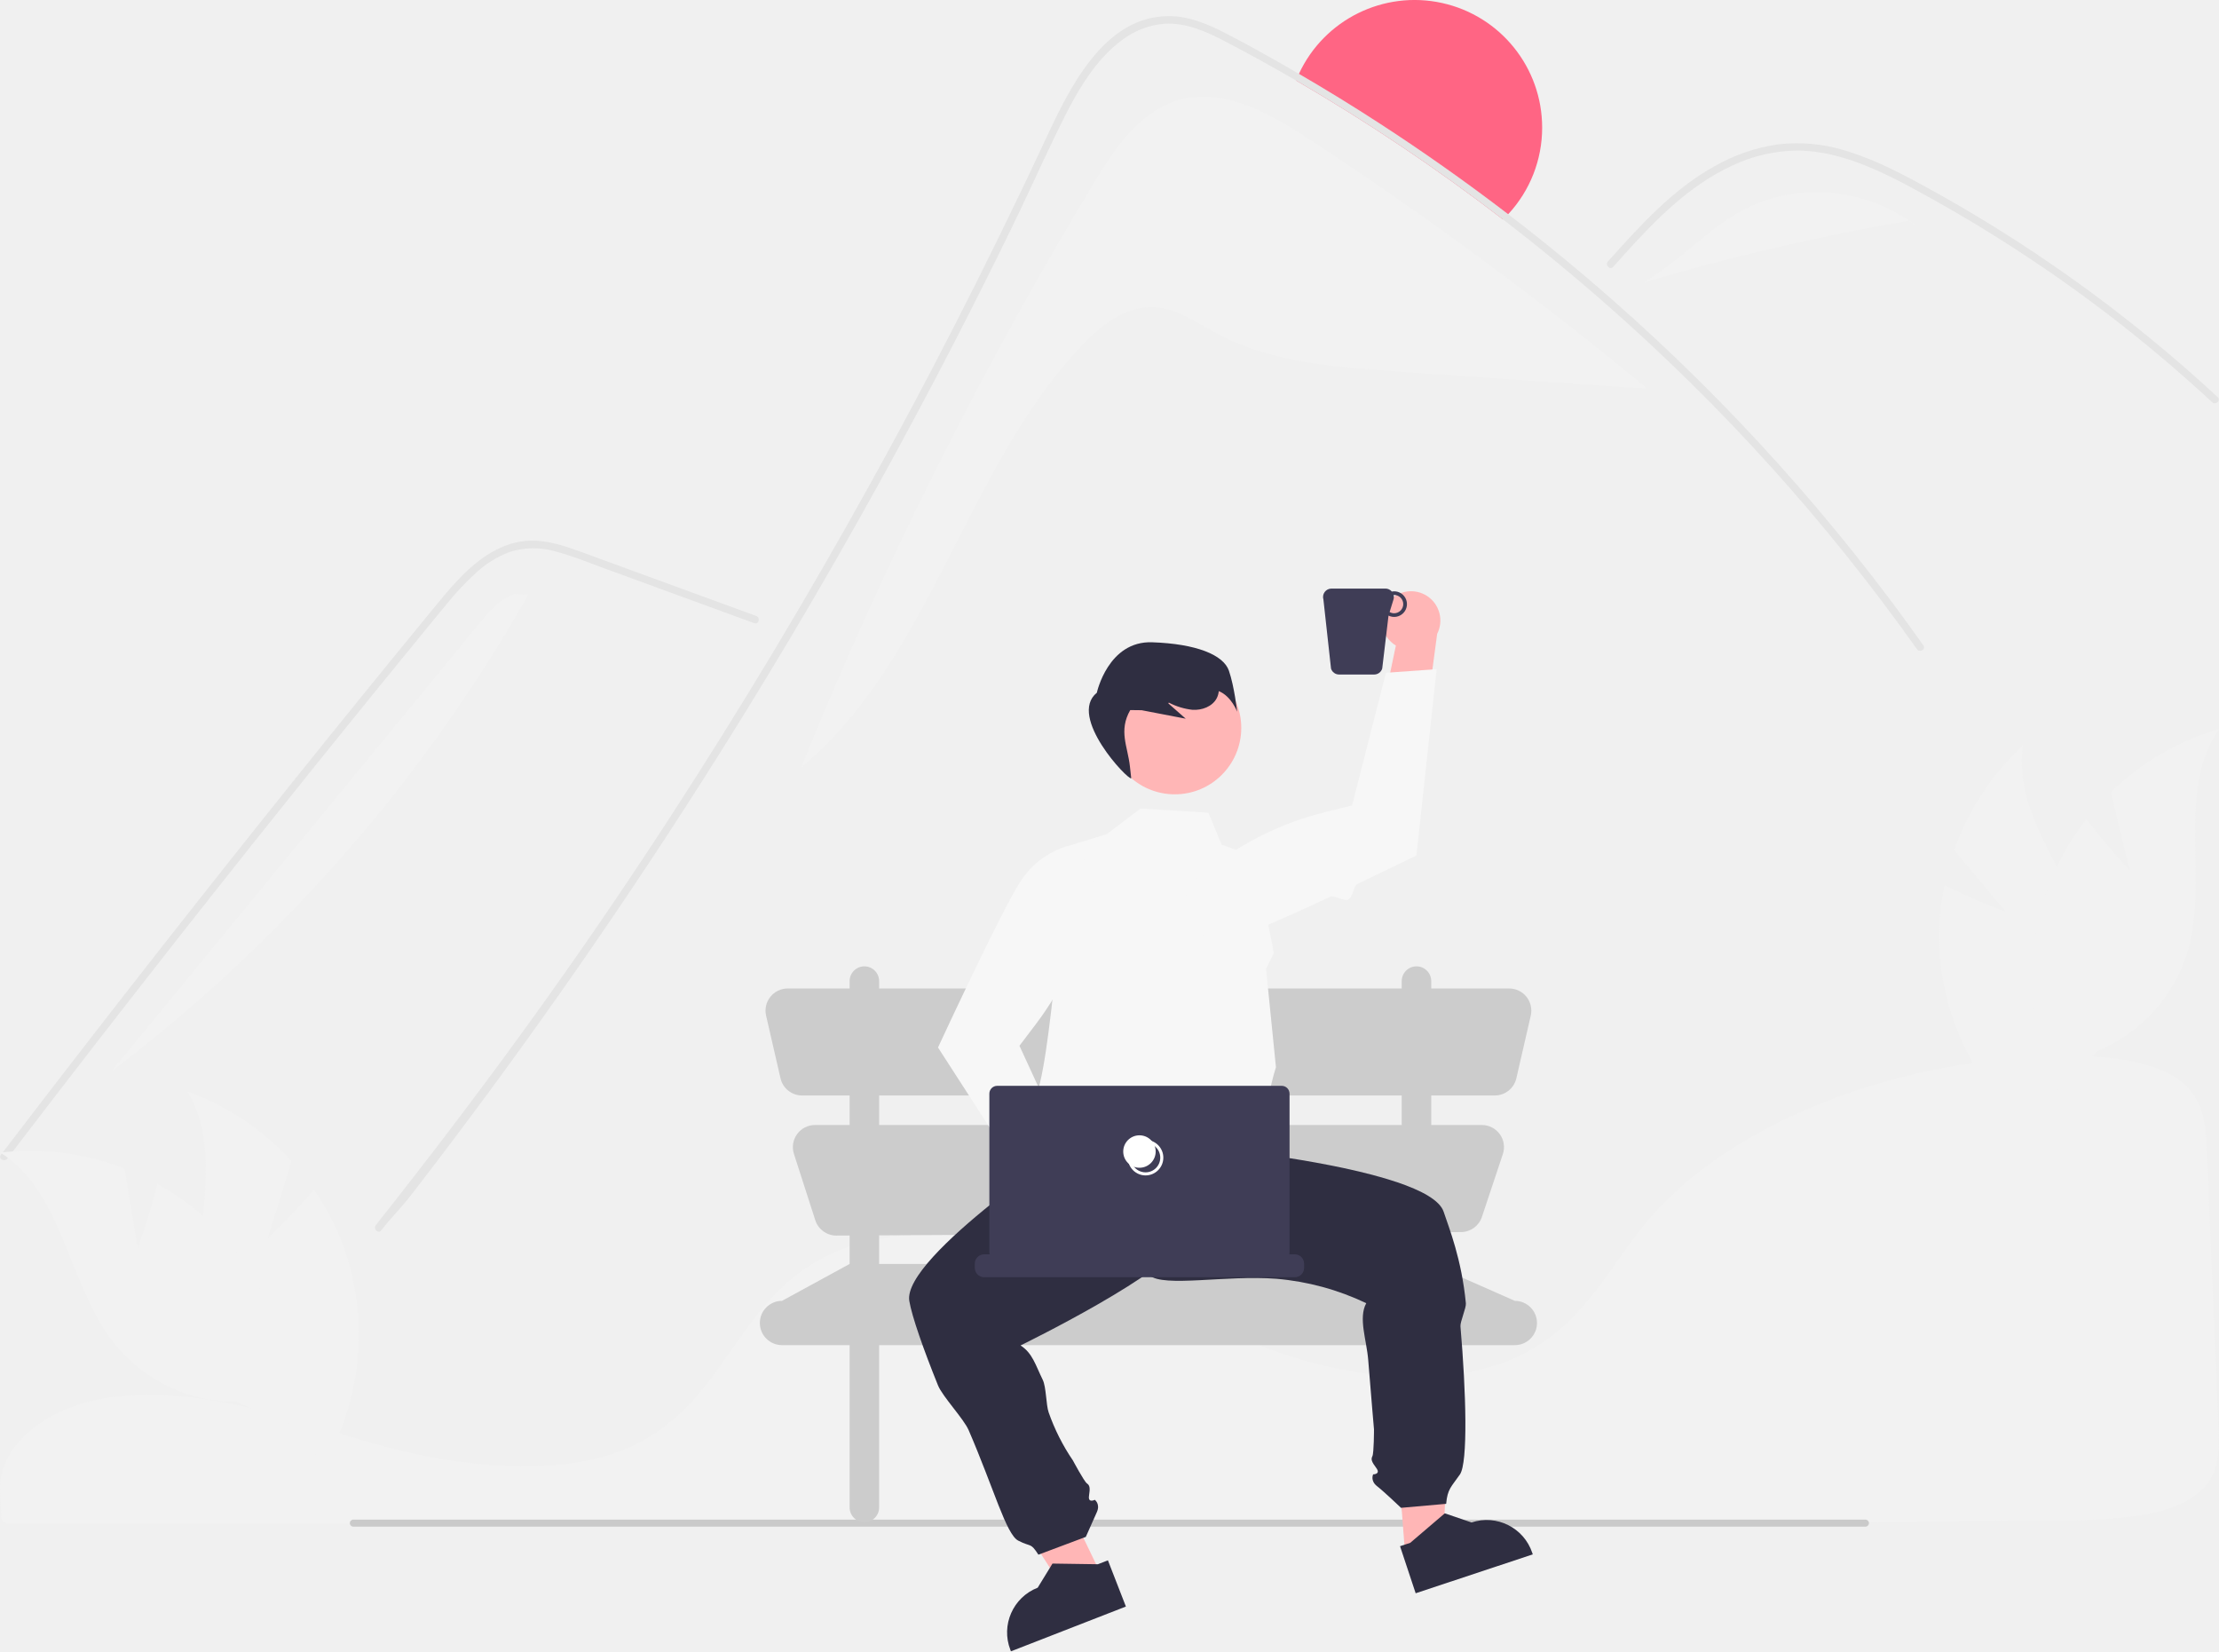
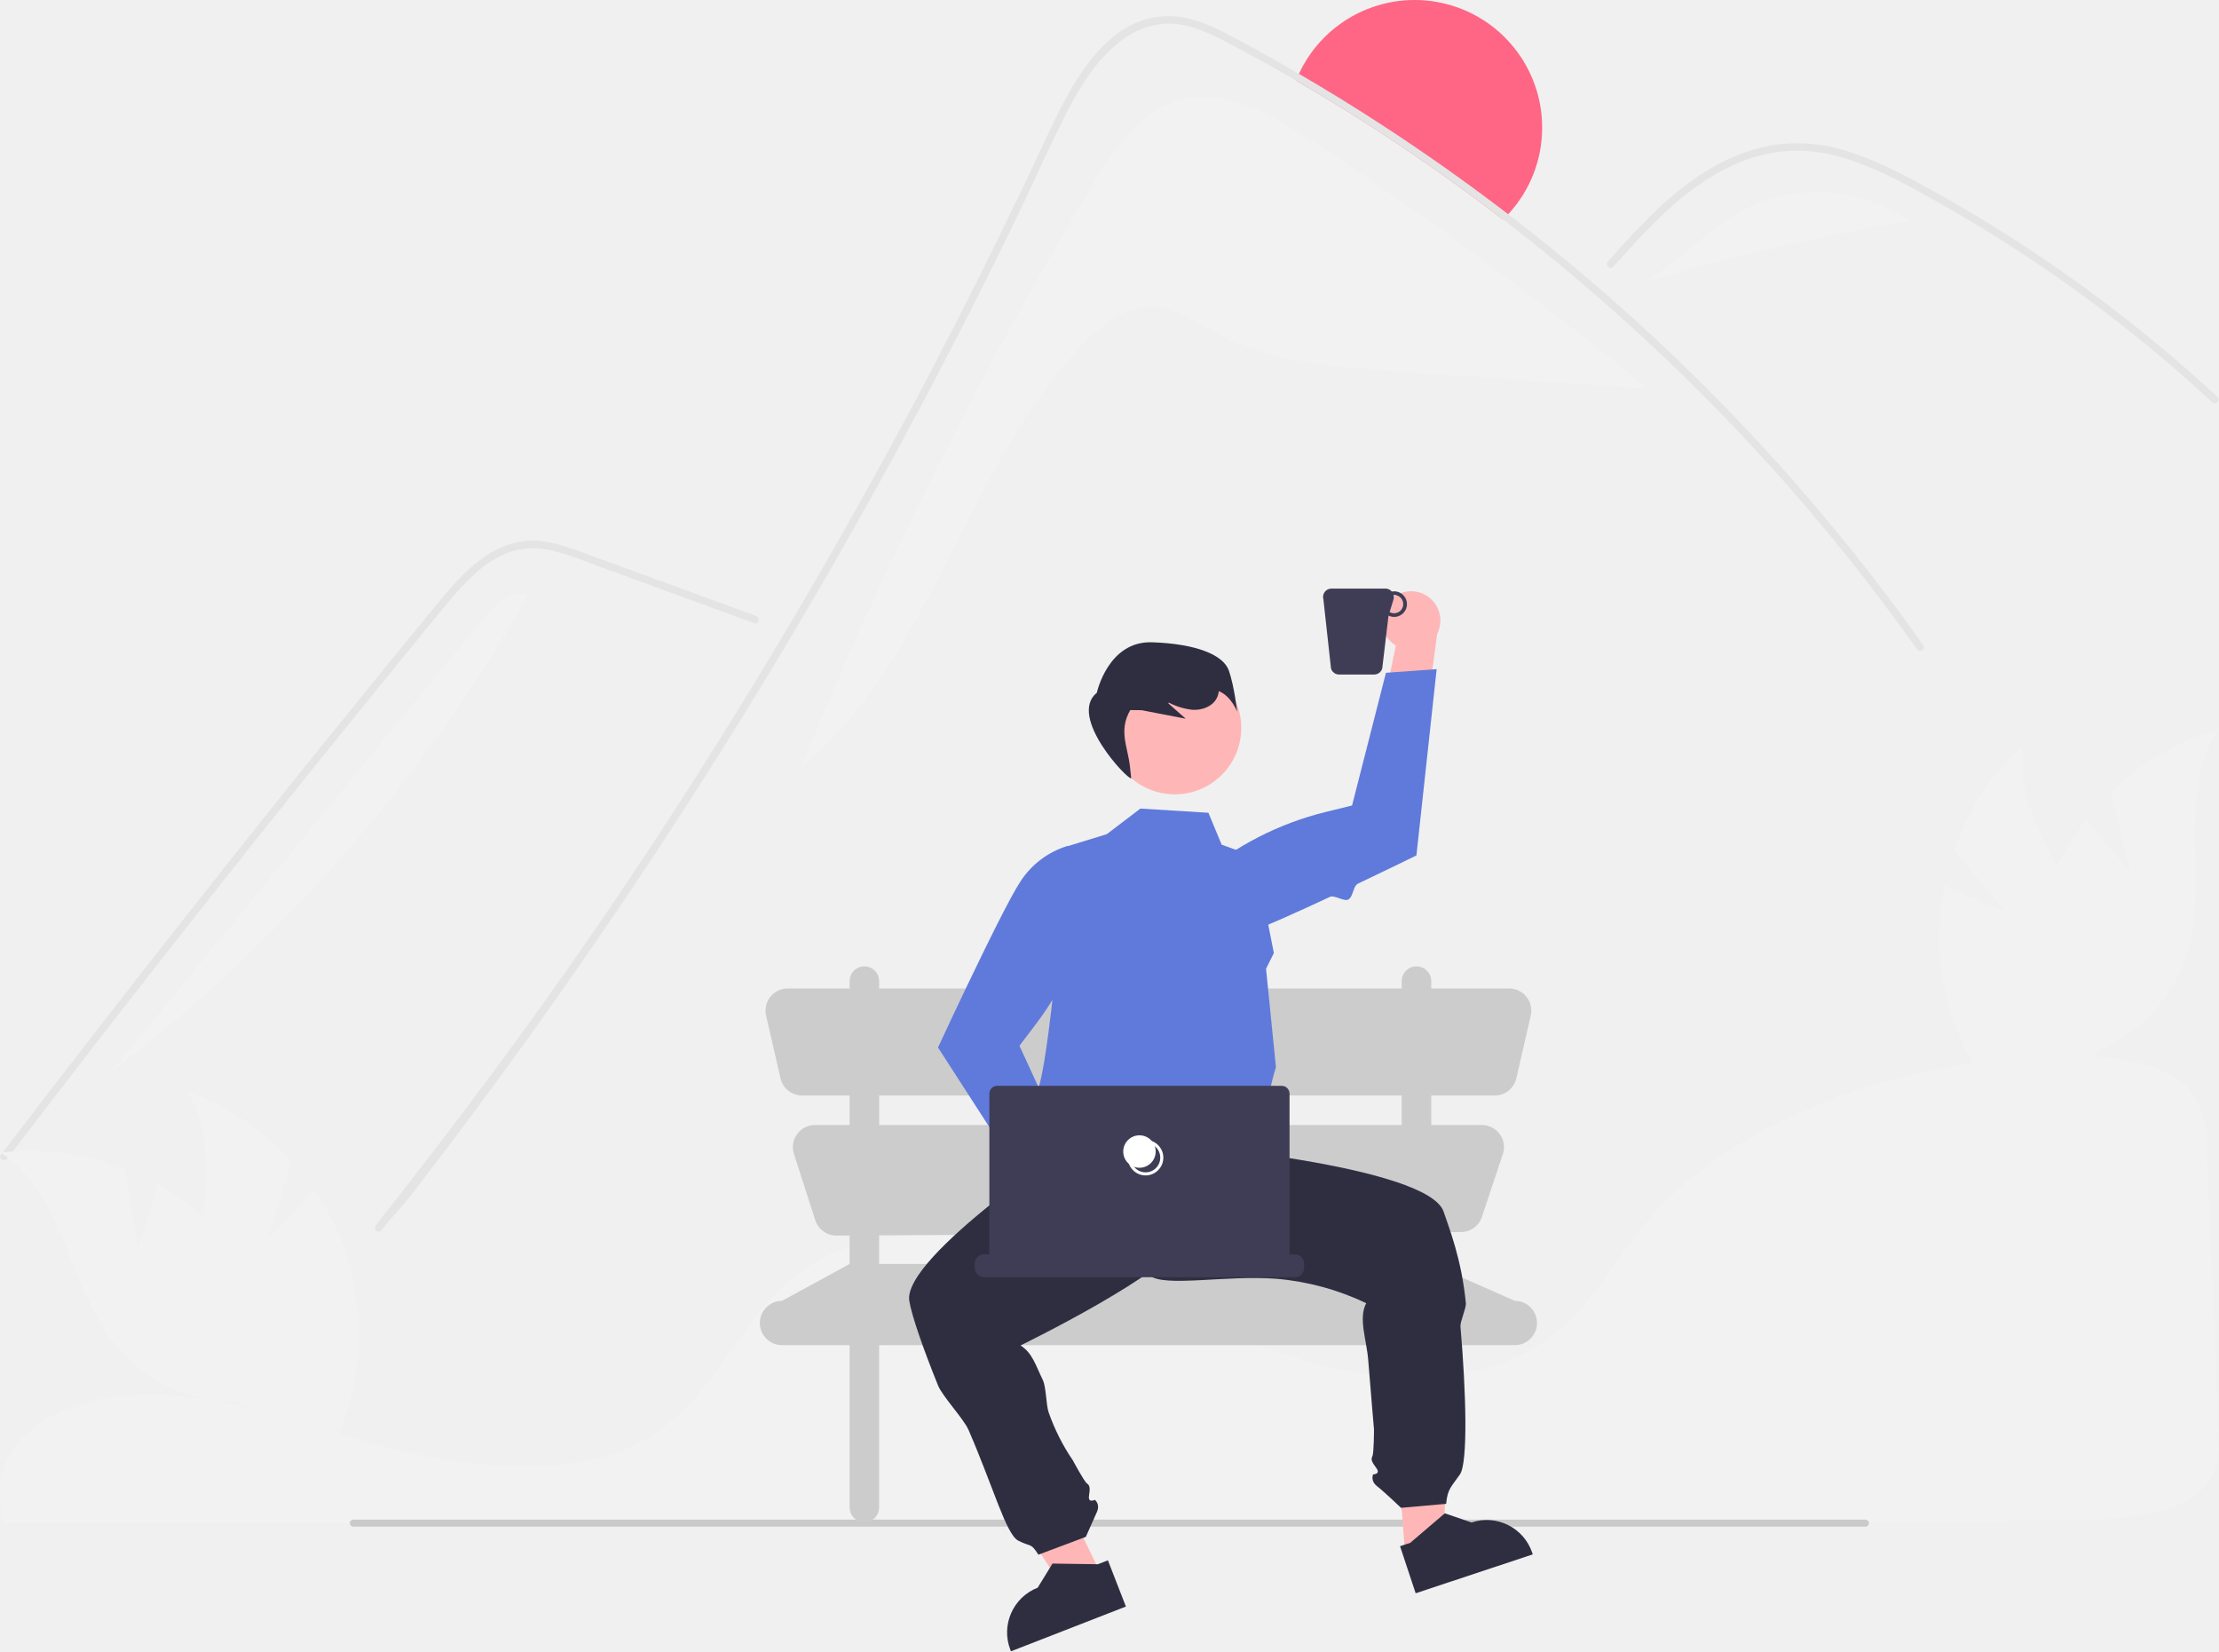
<svg xmlns="http://www.w3.org/2000/svg" data-name="Layer 1" width="748.83" height="557.2" viewBox="0 0 748.83 557.2">
  <path d="M276.601,642.057c-3.6,0-7.207.171-10.729.516l-.513.05c-23.365,2.378-40.456,16.173-39.753,32.09l.136,2.878c.09,1.819.185,3.775.264,5.945.043,1.07,1.311,1.892,2.889,1.892H803.628c40.521-.283,80.896-.64,119.996-1.06a177.652,177.652,0,0,0,21.954-1.31c10.866-1.48,18.408-4.415,23.058-8.972h.001c5.783-5.65,5.966-12.766,5.616-20.805-.712-16.232-1.419-33.285-2.124-50.286-.623-14.983-1.243-29.927-1.863-44.233-.383-8.49-1.235-15.984-7.803-21.712-7.119-6.194-20.101-9.334-38.588-9.334-.223,0-.445,0-.671.001-57.936.237-115.342,23.171-142.845,57.067-3.167,3.903-6.118,8.082-8.972,12.124a158.916,158.916,0,0,1-13.78,17.664,66.949,66.949,0,0,1-9.103,8.169c-.223.178-.479.368-.749.549-.618.464-1.265.911-1.895,1.31a62.041,62.041,0,0,1-11.609,6.076l-.407.157c-.306.126-.638.252-.97.367a68.209,68.209,0,0,1-7.17,2.206c-10.484,2.66-22.405,3.298-35.432,1.894a151.752,151.752,0,0,1-35.23-8.265c-12.062-4.389-23.353-9.86-34.272-15.151-4.796-2.325-9.757-4.729-14.711-7.006-.931-.429-1.847-.848-2.777-1.267-6.051-2.715-11.537-4.957-16.77-6.854a146.281,146.281,0,0,0-39.965-8.521c-14.409-.908-27.107.805-37.732,5.079a60.65,60.65,0,0,0-8.535,4.233c-12.585,7.523-20.343,18.627-27.845,29.365-9.332,13.356-18.983,27.169-38.038,34.329-21.988,8.27-54.084,4.834-76.791-1.141-7.139-1.879-14.27-4.04-21.166-6.131q-4.178-1.267-8.361-2.517c-5.481-1.629-9.966-2.877-14.116-3.931l-1.313-.336c-.73-.183-1.461-.365-2.205-.539-4.929-1.191-9.519-2.129-14.039-2.866l-1.069-.18c-2.144-.325-4.148-.596-6.115-.823l-.785-.09A109.238,109.238,0,0,0,276.601,642.057Z" transform="translate(-225.5852 -171.3998)" fill="#f2f2f2" />
  <path d="M343.64,685.351a1.191,1.191,0,0,1,1.187-1.195h510.294a1.191,1.191,0,0,1,0,2.381h-510.294A1.191,1.191,0,0,1,343.64,685.351Z" transform="translate(-225.5852 -171.3998)" fill="#cacaca" />
  <path d="M746.005,214.44a42.86,42.86,0,0,1-11.46,29.24c-.56.61-1.15,1.2-1.75,1.77a650.403,650.403,0,0,0-69.84-46.89c.3-.76.62-1.51.97-2.25a43.043,43.043,0,0,1,82.08,18.13Z" transform="translate(-225.5852 -171.3998)" fill="#ff6584" />
  <path d="M780.915,302.04l-.04.45q-42.465-2.925-84.92-5.86c-20.45-1.41-41.61-3.01-59.68-12.69-6.86-3.67-13.54-8.57-21.32-8.91-9.65-.43-18.07,6.32-24.69,13.36-39.13,41.68-50.46,105.41-94.36,142.02a1394.138,1394.138,0,0,1,98.86-197.31c7.04-11.65,15.39-24.09,28.46-27.89,12.47-3.63,25.23,1.67,36.71,8.47,2.46,1.46,4.86,2.99,7.18,4.51q26.535,17.37,52.2,36.07Q750.83,277.195,780.915,302.04Z" transform="translate(-225.5852 -171.3998)" fill="#f2f2f2" />
  <path d="M872.475,390.44a670.651,670.651,0,0,0-104.75-116.27q-16.965-14.91-34.93-28.72a650.403,650.403,0,0,0-69.84-46.89q-11.94-6.93-24.16-13.31c-6.33-3.29-13.07-6.3-20.37-5.83a27.102,27.102,0,0,0-14.07,5.41c-8.97,6.55-14.91,16.78-19.8,26.53-4.28,8.55-8.27,17.27-12.34,25.94-1.73,3.69-3.46,7.37-5.25,11.03q-9.36,19.23-19.16,38.25-12.63,24.51-25.99,48.65-28.065,50.745-59.23,99.66-45.81,71.895-98.02,139.43c-4.27,5.51-6.03,6.79-10.36,12.26-1,1.28-2.78-.52-1.79-1.79,36.11-45.64,67.55-88.76,99.25-137.58q35.85-55.215,67.76-112.88,10.245-18.495,20.06-37.22,15.885-30.315,30.67-61.2,3.9-8.13,7.72-16.32c8.09-17.33,19.87-43.1,42.62-42.75,6.69.1,12.9,2.81,18.76,5.81,5.97,3.07,11.83,6.33,17.68,9.64q3.51,1.98,6.99,4.02,13.785,8.01,27.16,16.69,22.32,14.475,43.46,30.68,10.035,7.695,19.77,15.74a673.547,673.547,0,0,1,109.09,114.31q5.745,7.635,11.25,15.44C875.595,390.5,873.405,391.76,872.475,390.44Z" transform="translate(-225.5852 -171.3998)" fill="#e4e4e4" />
  <path d="M769.977,261.442c1.322-1.474,2.635-2.947,3.966-4.421C784.435,245.418,795.692,233.949,810.1,227.297a52.457,52.457,0,0,1,21.977-5.094c7.865.025,15.552,2.088,22.819,4.976,3.436,1.373,6.796,2.93,10.104,4.589,3.781,1.903,7.495,3.932,11.191,5.979q10.408,5.76,20.546,12.024,20.171,12.466,39.079,26.836,9.802,7.452,19.199,15.393,8.74,7.376,17.127,15.148c1.196,1.103,2.981-.682,1.785-1.785-1.474-1.373-2.964-2.737-4.454-4.084q-6.315-5.709-12.833-11.199-11.885-10.029-24.385-19.283-19.439-14.399-40.216-26.844-10.383-6.214-21.051-11.906c-2.147-1.145-4.32-2.265-6.518-3.326a103.899,103.899,0,0,0-15.493-6.307,55.117,55.117,0,0,0-23.4-2.299,60.923,60.923,0,0,0-21.59,7.469c-14.146,7.907-25.118,20.133-35.795,32.065C767.114,260.861,768.891,262.655,769.977,261.442Z" transform="translate(-225.5852 -171.3998)" fill="#e4e4e4" />
  <path d="M480.127,381.683l-33.898-12.398-16.83-6.156c-5.481-2.005-10.95-4.287-16.616-5.723a26.214,26.214,0,0,0-15.04.192,34.663,34.663,0,0,0-11.73,7.272,95.195,95.195,0,0,0-9.621,10.275c-3.664,4.404-7.274,8.853-10.901,13.288q-22.45,27.456-44.606,55.149-22.156,27.693-44.016,55.622-21.913,27.997-43.525,56.228-2.647,3.458-5.29,6.92c-.973,1.275-3.168.018-2.181-1.275q21.771-28.515,43.846-56.797,22.129-28.349,44.564-56.458,22.434-28.108,45.172-55.973,5.665-6.942,11.348-13.868c3.196-3.895,6.356-7.832,9.862-11.458,6.435-6.655,14.474-12.536,24.097-12.696,5.658-.094,11.133,1.702,16.39,3.603,5.667,2.05,11.32,4.139,16.98,6.209l34.135,12.485,8.534,3.121c1.514.554.86,2.996-.672,2.436Z" transform="translate(-225.5852 -171.3998)" fill="#e4e4e4" />
  <path d="M814.561,241.898c17.226-8.853,39.287-7.119,55.116,3.942a786.115,786.115,0,0,0-89.437,20.874C792.44,259.564,801.984,248.362,814.561,241.898Z" transform="translate(-225.5852 -171.3998)" fill="#f2f2f2" />
  <path d="M869.847,245.809l3.316,2.696c-1.122-.943-2.288-1.828-3.486-2.665C869.734,245.83,869.79,245.819,869.847,245.809Z" transform="translate(-225.5852 -171.3998)" fill="#f2f2f2" />
  <path d="M387.289,381.807c3.337-4.062,6.944-8.315,11.936-9.964l4.66.184A528.553,528.553,0,0,1,263.104,532.971Q325.197,457.389,387.289,381.807Z" transform="translate(-225.5852 -171.3998)" fill="#f2f2f2" />
  <path d="M736.794,610.343l-28.217-12.449V587.192l10.056-.057a7.469,7.469,0,0,0,7.044-5.107l7.064-21.193a7.469,7.469,0,0,0-7.086-9.831h-17.078v-9.959h21.44a7.469,7.469,0,0,0,7.279-5.796l4.865-21.163a7.469,7.469,0,0,0-7.279-9.143H708.576v-2.49a4.979,4.979,0,0,0-9.959,0v2.49H522.26v-2.49a4.979,4.979,0,0,0-9.959,0v2.49h-20.911a7.469,7.469,0,0,0-7.279,9.143l4.865,21.163a7.469,7.469,0,0,0,7.279,5.796h16.046v9.959H500.617a7.469,7.469,0,0,0-7.109,9.76L500.718,583.141a7.469,7.469,0,0,0,7.151,5.178l4.432-.025v9.6l-22.823,12.449a7.469,7.469,0,0,0-7.469,7.469v0a7.469,7.469,0,0,0,7.469,7.469h22.823v54.774a4.979,4.979,0,0,0,9.959,0V625.281H698.617v54.774a4.979,4.979,0,0,0,9.959,0V625.281h28.217a7.469,7.469,0,0,0,7.469-7.469v0A7.469,7.469,0,0,0,736.794,610.343Zm-214.533-69.298H698.617v9.959H522.26Zm0,56.849v-9.656l176.357-.991v10.646Z" transform="translate(-225.5852 -171.3998)" fill="#ccc" />
  <path d="M315.956,589.214l7.985-26.005a87.77,87.77,0,0,0-35.084-23.506c13.124,21.743.407,50.108,5.706,74.946a52.794,52.794,0,0,0,28.277,35.978l12.117,15.014a88.466,88.466,0,0,0,6.502-73.787,85.453,85.453,0,0,0-9.894-19.018C324.364,581.302,315.956,589.214,315.956,589.214Z" transform="translate(-225.5852 -171.3998)" fill="#f2f2f2" />
  <path d="M272.05,592.537l-4.451-26.836a87.77,87.77,0,0,0-41.885-5.392c21.444,13.608,22.711,44.667,38.532,64.535a52.794,52.794,0,0,0,41.355,19.591l17.541,8.034a88.466,88.466,0,0,0-27.088-68.942,85.452,85.452,0,0,0-17.337-12.609C276.048,581.705,272.05,592.537,272.05,592.537Z" transform="translate(-225.5852 -171.3998)" fill="#f2f2f2" />
  <path d="M902.511,479.118,885.044,458.264a87.77,87.77,0,0,1,23.186-35.296c-3.639,25.135,19.106,46.324,23.879,71.269a52.794,52.794,0,0,1-12.066,44.141l-5.327,18.543a88.466,88.466,0,0,1-34.677-65.454,85.452,85.452,0,0,1,1.723-21.368C891.687,475.098,902.511,479.118,902.511,479.118Z" transform="translate(-225.5852 -171.3998)" fill="#f2f2f2" />
  <path d="M944.254,465.111,937.921,438.655a87.77,87.77,0,0,1,36.494-21.251c-14.467,20.874-3.559,49.983-10.412,74.438a52.794,52.794,0,0,1-30.485,34.127l-13.038,14.221a88.466,88.466,0,0,1-1.846-74.05,85.453,85.453,0,0,1,11.072-18.357C936.359,456.685,944.254,465.111,944.254,465.111Z" transform="translate(-225.5852 -171.3998)" fill="#f2f2f2" />
  <polygon points="373.867 536.045 362.393 541.58 335.583 499.958 352.517 491.789 373.867 536.045" fill="#ffb6b6" />
  <path d="M600.746,539.922,590.548,555.309s-60.634,40.153-58.103,55.09c.885,5.225,4.733,16.216,9.682,28.465,1.521,3.764,8.666,11.244,10.341,15.115,8.455,19.54,12.665,35.174,16.726,37.266,4.51,2.338,4.048.483,6.811,4.745l16-6s2.492-5.594,3.73-8.365-.703-4.149-.703-4.149-2.349,1.252-1.941-1.378.267-3.46-.703-4.149-4.726-7.736-4.726-7.736a69.822,69.822,0,0,1-8.194-16.234c-.893-2.521-.804-8.562-2-11-2.52-5.137-3.412-8.929-7.484-11.6,0,0,51.267-24.907,56.077-36.82s-.139-51.196-.139-51.196Z" transform="translate(-225.5852 -171.3998)" fill="#2f2e41" />
  <path d="M605.536,713.49,566.738,728.6l-.191-.491A16.207,16.207,0,0,1,575.766,707.127l.001-0,4.993-8.137,15.317.227,3.387-1.319Z" transform="translate(-225.5852 -171.3998)" fill="#2f2e41" />
  <polygon points="470.462 475.448 489.209 474.029 486.873 523.483 474.17 524.444 470.462 475.448" fill="#ffb6b6" />
  <path d="M593.027,553.529c-4.311-18.982,7.837,37.617,20.437,48.199,4.954,4.161,25.693-.146,42.862,1.166a87.671,87.671,0,0,1,30.32,8.236c-2.739,4.991.127,12.44.66,19.137.972,12.217,1.951,23.451,1.951,23.451s-.009,7.985-.543,9.049-.268,1.863,1.326,3.994-1.067,2.128-1.067,2.128-1.067,2.128,1.326,3.994,8.074,7.301,8.074,7.301l15.237-1.353c.44-5.061,1.755-5.726,4.64-9.907,2.746-3.956,2.117-27.695.182-49.977-.131-1.51,1.975-6.261,1.833-7.752-1.43-14.951-5.641-25.314-7.499-30.908-1.281-3.86-7.435-7.188-15.752-9.992-1.269-.428-2.589-.844-3.949-1.247-22.935-6.803-57.459-10.145-57.459-10.145l-18.877-16.79Z" transform="translate(-225.5852 -171.3998)" fill="#2f2e41" />
  <path d="M698.047,693.13l3.449-1.145,11.649-9.948,9.036,3.079.001-0a16.207,16.207,0,0,1,20.487,10.274l.166.5-39.515,13.121Z" transform="translate(-225.5852 -171.3998)" fill="#2f2e41" />
-   <path d="M610.424,444.232l-11.34,8.635-13.676,4.203s-5.654,79.528-10.748,84.623-.5,5.231-1.524,11.849-3.512,20.184-3.512,20.184c34.387,18.203,64.032,18.691,87.845-2.609a5.931,5.931,0,0,0-3.236-6.695c-4.432-2.352,4.086-13.328.464-15.163s1.472-17.755,1.472-17.755l-3.342-33.216,2.64-5.31-6.443-32.489-11.18-4.083-4.466-10.76Z" transform="translate(-225.5852 -171.3998)" fill="#f7f7f7" />
+   <path d="M610.424,444.232l-11.34,8.635-13.676,4.203s-5.654,79.528-10.748,84.623-.5,5.231-1.524,11.849-3.512,20.184-3.512,20.184c34.387,18.203,64.032,18.691,87.845-2.609a5.931,5.931,0,0,0-3.236-6.695c-4.432-2.352,4.086-13.328.464-15.163s1.472-17.755,1.472-17.755l-3.342-33.216,2.64-5.31-6.443-32.489-11.18-4.083-4.466-10.76Z" transform="translate(-225.5852 -171.3998)" fill="#5f7adb" />
  <circle cx="396.448" cy="245.596" r="22.431" fill="#ffb6b6" />
  <path d="M603.32,585.581a9.83,9.83,0,0,0-11.207-10.08l-15.982-31.064L567.227,560.257l16.541,27.073a9.884,9.884,0,0,0,19.551-1.749Z" transform="translate(-225.5852 -171.3998)" fill="#ffb6b6" />
-   <path d="M576.406,577.982l-34.278-53.127.113-.244c.129-.28,7.892-17.045,15.413-32.4,1.158-2.365,2.311-4.696,3.429-6.928q.724-1.445,1.426-2.83c3.159-6.228,5.919-11.375,7.566-13.82A29.015,29.015,0,0,1,585.45,456.968l.159-.041.151.063a14.724,14.724,0,0,1,8.763,16.198,104.296,104.296,0,0,1-19.353,43.755l-5.557,7.325,19.312,41.985Z" transform="translate(-225.5852 -171.3998)" fill="#f7f7f7" />
+   <path d="M576.406,577.982l-34.278-53.127.113-.244c.129-.28,7.892-17.045,15.413-32.4,1.158-2.365,2.311-4.696,3.429-6.928q.724-1.445,1.426-2.83c3.159-6.228,5.919-11.375,7.566-13.82A29.015,29.015,0,0,1,585.45,456.968l.159-.041.151.063a14.724,14.724,0,0,1,8.763,16.198,104.296,104.296,0,0,1-19.353,43.755l-5.557,7.325,19.312,41.985Z" transform="translate(-225.5852 -171.3998)" fill="#5f7adb" />
  <path d="M665.672,597.791v1.427a3.152,3.152,0,0,1-3.152,3.152H557.698a3.152,3.152,0,0,1-3.152-3.152V597.791a3.152,3.152,0,0,1,3.152-3.152H559.559a2.651,2.651,0,0,1-.102-.708V540.431a2.645,2.645,0,0,1,2.643-2.643h96.017a2.645,2.645,0,0,1,2.643,2.643v53.5a2.498,2.498,0,0,1-.102.708h1.861A3.152,3.152,0,0,1,665.672,597.791Z" transform="translate(-225.5852 -171.3998)" fill="#3f3d56" />
  <path d="M612.174,568.015a5.991,5.991,0,1,1,5.991-5.991A5.997,5.997,0,0,1,612.174,568.015Zm0-10.949a4.958,4.958,0,1,0,4.958,4.958A4.964,4.964,0,0,0,612.174,557.066Z" transform="translate(-225.5852 -171.3998)" fill="#fff" />
  <circle cx="384.524" cy="388.559" r="5.474" fill="#fff" />
  <path d="M694.279,374.336a9.83,9.83,0,0,0,2.359,14.888l-7.146,34.195,16.879-6.683,4.198-31.448A9.884,9.884,0,0,0,694.279,374.336Z" transform="translate(-225.5852 -171.3998)" fill="#ffb6b6" />
-   <path d="M710.402,397.187l-6.826,62.857-.242.119c-.199.098-8.847,4.339-19.461,9.391-1.791.852-1.534,4.543-3.405,5.426-1.289.608-4.693-1.597-5.996-.988-11.602,5.426-23.334,10.702-28.01,12.131a29.015,29.015,0,0,1-19.289-.621l-.149-.068-.078-.144a14.724,14.724,0,0,1,3.392-18.101,104.296,104.296,0,0,1,42.587-21.804l8.929-2.191,11.436-44.776Z" transform="translate(-225.5852 -171.3998)" fill="#f7f7f7" />
+   <path d="M710.402,397.187l-6.826,62.857-.242.119c-.199.098-8.847,4.339-19.461,9.391-1.791.852-1.534,4.543-3.405,5.426-1.289.608-4.693-1.597-5.996-.988-11.602,5.426-23.334,10.702-28.01,12.131a29.015,29.015,0,0,1-19.289-.621l-.149-.068-.078-.144a14.724,14.724,0,0,1,3.392-18.101,104.296,104.296,0,0,1,42.587-21.804l8.929-2.191,11.436-44.776Z" transform="translate(-225.5852 -171.3998)" fill="#5f7adb" />
  <path d="M672.186,373.682l2.568,23.309A2.845,2.845,0,0,0,677.473,399h11.839a2.845,2.845,0,0,0,2.72-2.009l2.127-17.865A4.321,4.321,0,1,0,695.274,370.998a2.82,2.82,0,0,0-2.159-.998h-18.21A2.846,2.846,0,0,0,672.186,373.682Zm22.346,4.236,1.303-4.236a2.816,2.816,0,0,0,.043-1.506c.056-.003.108-.017.165-.017a3.085,3.085,0,0,1,0,6.17A3.046,3.046,0,0,1,694.532,377.918Z" transform="translate(-225.5852 -171.3998)" fill="#3f3d56" />
  <path d="M640.303,397.726c-1.845-5.367-11.027-9.089-25.914-9.606s-18.662,17.026-18.662,17.026c-9.938,8.062,10.612,29.645,11.606,28.868l-.447-4.055C606.145,423.241,603,418,607,411l3.841.044q7.441,1.431,14.882,2.862l-5.873-5.171.166-.256a22.727,22.727,0,0,0,8.017,2.434c3.157.186,6.607-1.071,8.119-3.848a6.466,6.466,0,0,0,.725-2.46c4.257,1.701,6.203,6.948,6.203,6.948S642.148,403.092,640.303,397.726Z" transform="translate(-225.5852 -171.3998)" fill="#2f2e41" />
</svg>
